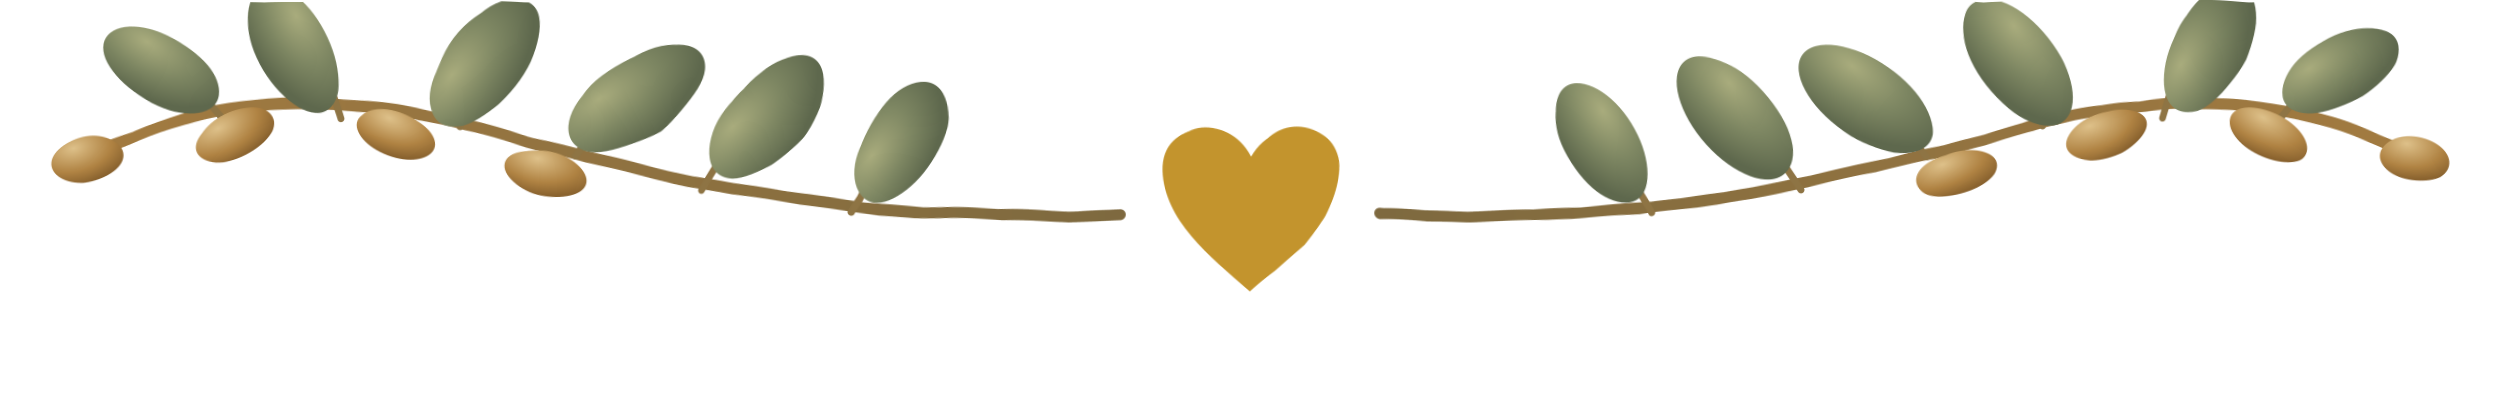
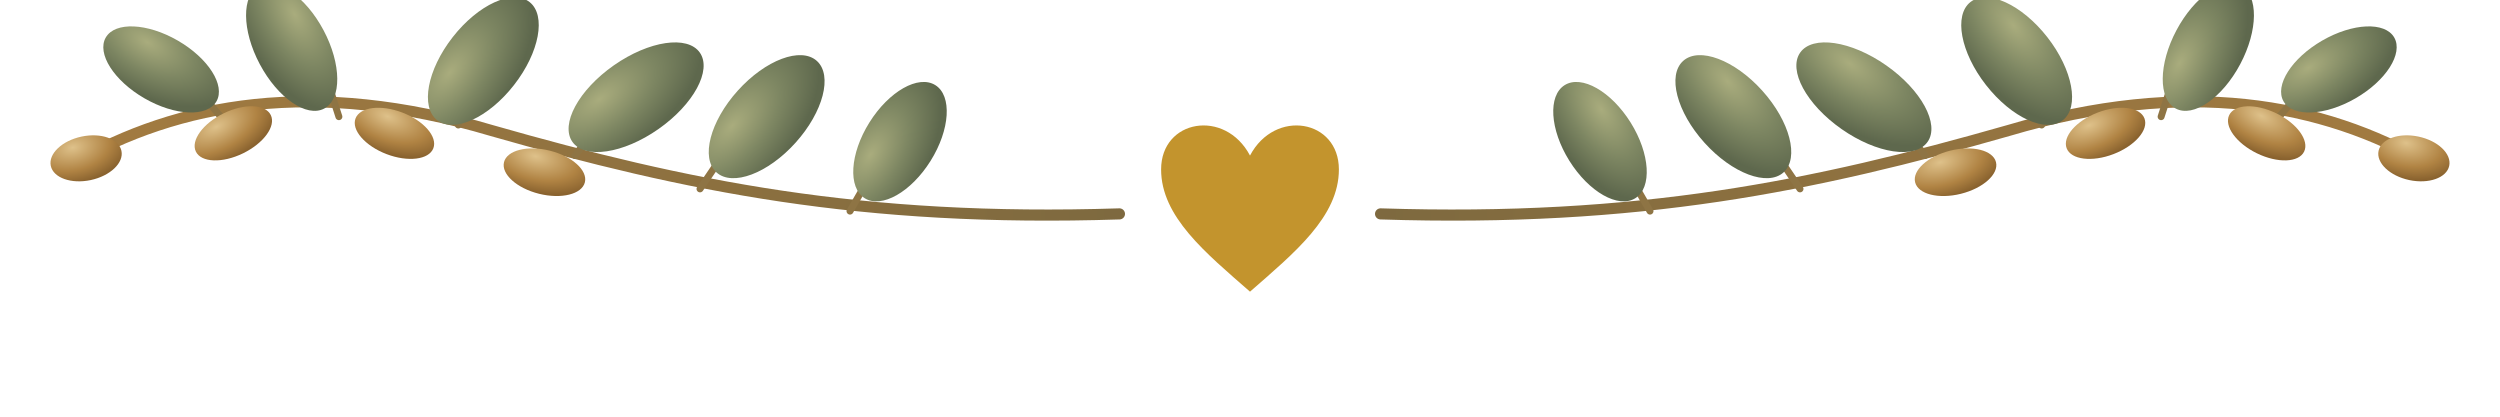
<svg xmlns="http://www.w3.org/2000/svg" viewBox="0 0 900 150" role="img" aria-label="">
  <defs>
    <linearGradient id="stem" x1="0" y1="0" x2="1" y2="0">
      <stop stop-color="#a37b40" />
      <stop offset=".5" stop-color="#79673f" />
      <stop offset="1" stop-color="#a37b40" />
    </linearGradient>
    <radialGradient id="leaf" cx="30%" cy="25%" r="75%">
      <stop stop-color="#a9ac7d" />
      <stop offset=".55" stop-color="#7d8662" />
      <stop offset="1" stop-color="#5e684d" />
    </radialGradient>
    <radialGradient id="ochre" cx="35%" cy="20%" r="80%">
      <stop stop-color="#dec18a" />
      <stop offset=".65" stop-color="#b08343" />
      <stop offset="1" stop-color="#8a632f" />
    </radialGradient>
    <filter id="wc" x="-10%" y="-25%" width="120%" height="150%">
      <feTurbulence baseFrequency=".021" numOctaves="2" seed="4" result="n" />
      <feDisplacementMap in="SourceGraphic" in2="n" scale="1.8" />
    </filter>
  </defs>
-   <g filter="url(#wc)">
+   <g>
    <path d="M403 77C310 80 247 67 177 47 113 28 64 37 26 59M497 77c93 3 156-10 226-30 64-19 113-10 151 12" fill="none" stroke="url(#stem)" stroke-width="4" stroke-linecap="round" />
    <g fill="none" stroke="#8e7444" stroke-width="2.5" stroke-linecap="round">
      <path d="M83 46 62 22M122 42l-9-28M165 45l8-31M207 56l20-26M252 68l21-31M306 76l15-26M817 46l21-24M778 42l9-28M735 45l-8-31M693 56l-20-26M648 68l-21-31M594 76l-15-26" />
    </g>
    <g fill="url(#leaf)">
      <ellipse cx="58" cy="25" rx="23" ry="12" transform="rotate(30 58 25)" />
      <ellipse cx="105" cy="17" rx="25" ry="13" transform="rotate(62 105 17)" />
      <ellipse cx="174" cy="22" rx="27" ry="14" transform="rotate(-52 174 22)" />
      <ellipse cx="229" cy="35" rx="28" ry="14" transform="rotate(-35 229 35)" />
      <ellipse cx="276" cy="42" rx="27" ry="14" transform="rotate(-48 276 42)" />
      <ellipse cx="324" cy="51" rx="24" ry="13" transform="rotate(-58 324 51)" />
      <ellipse cx="842" cy="25" rx="23" ry="12" transform="rotate(-30 842 25)" />
      <ellipse cx="795" cy="17" rx="25" ry="13" transform="rotate(-62 795 17)" />
      <ellipse cx="726" cy="22" rx="27" ry="14" transform="rotate(52 726 22)" />
      <ellipse cx="671" cy="35" rx="28" ry="14" transform="rotate(35 671 35)" />
      <ellipse cx="624" cy="42" rx="27" ry="14" transform="rotate(48 624 42)" />
      <ellipse cx="576" cy="51" rx="24" ry="13" transform="rotate(58 576 51)" />
    </g>
    <g fill="url(#ochre)">
      <ellipse cx="31" cy="57" rx="13" ry="8" transform="rotate(-12 31 57)" />
      <ellipse cx="84" cy="48" rx="15" ry="8" transform="rotate(-26 84 48)" />
      <ellipse cx="142" cy="48" rx="15" ry="8" transform="rotate(21 142 48)" />
      <ellipse cx="196" cy="62" rx="15" ry="8" transform="rotate(14 196 62)" />
      <ellipse cx="869" cy="57" rx="13" ry="8" transform="rotate(12 869 57)" />
      <ellipse cx="816" cy="48" rx="15" ry="8" transform="rotate(26 816 48)" />
      <ellipse cx="758" cy="48" rx="15" ry="8" transform="rotate(-21 758 48)" />
      <ellipse cx="704" cy="62" rx="15" ry="8" transform="rotate(-14 704 62)" />
    </g>
    <path d="M450 105c-16-14-32-27-32-44 0-18 23-22 32-5 9-17 32-13 32 5 0 17-16 30-32 44Z" fill="#c3942d" />
  </g>
</svg>
